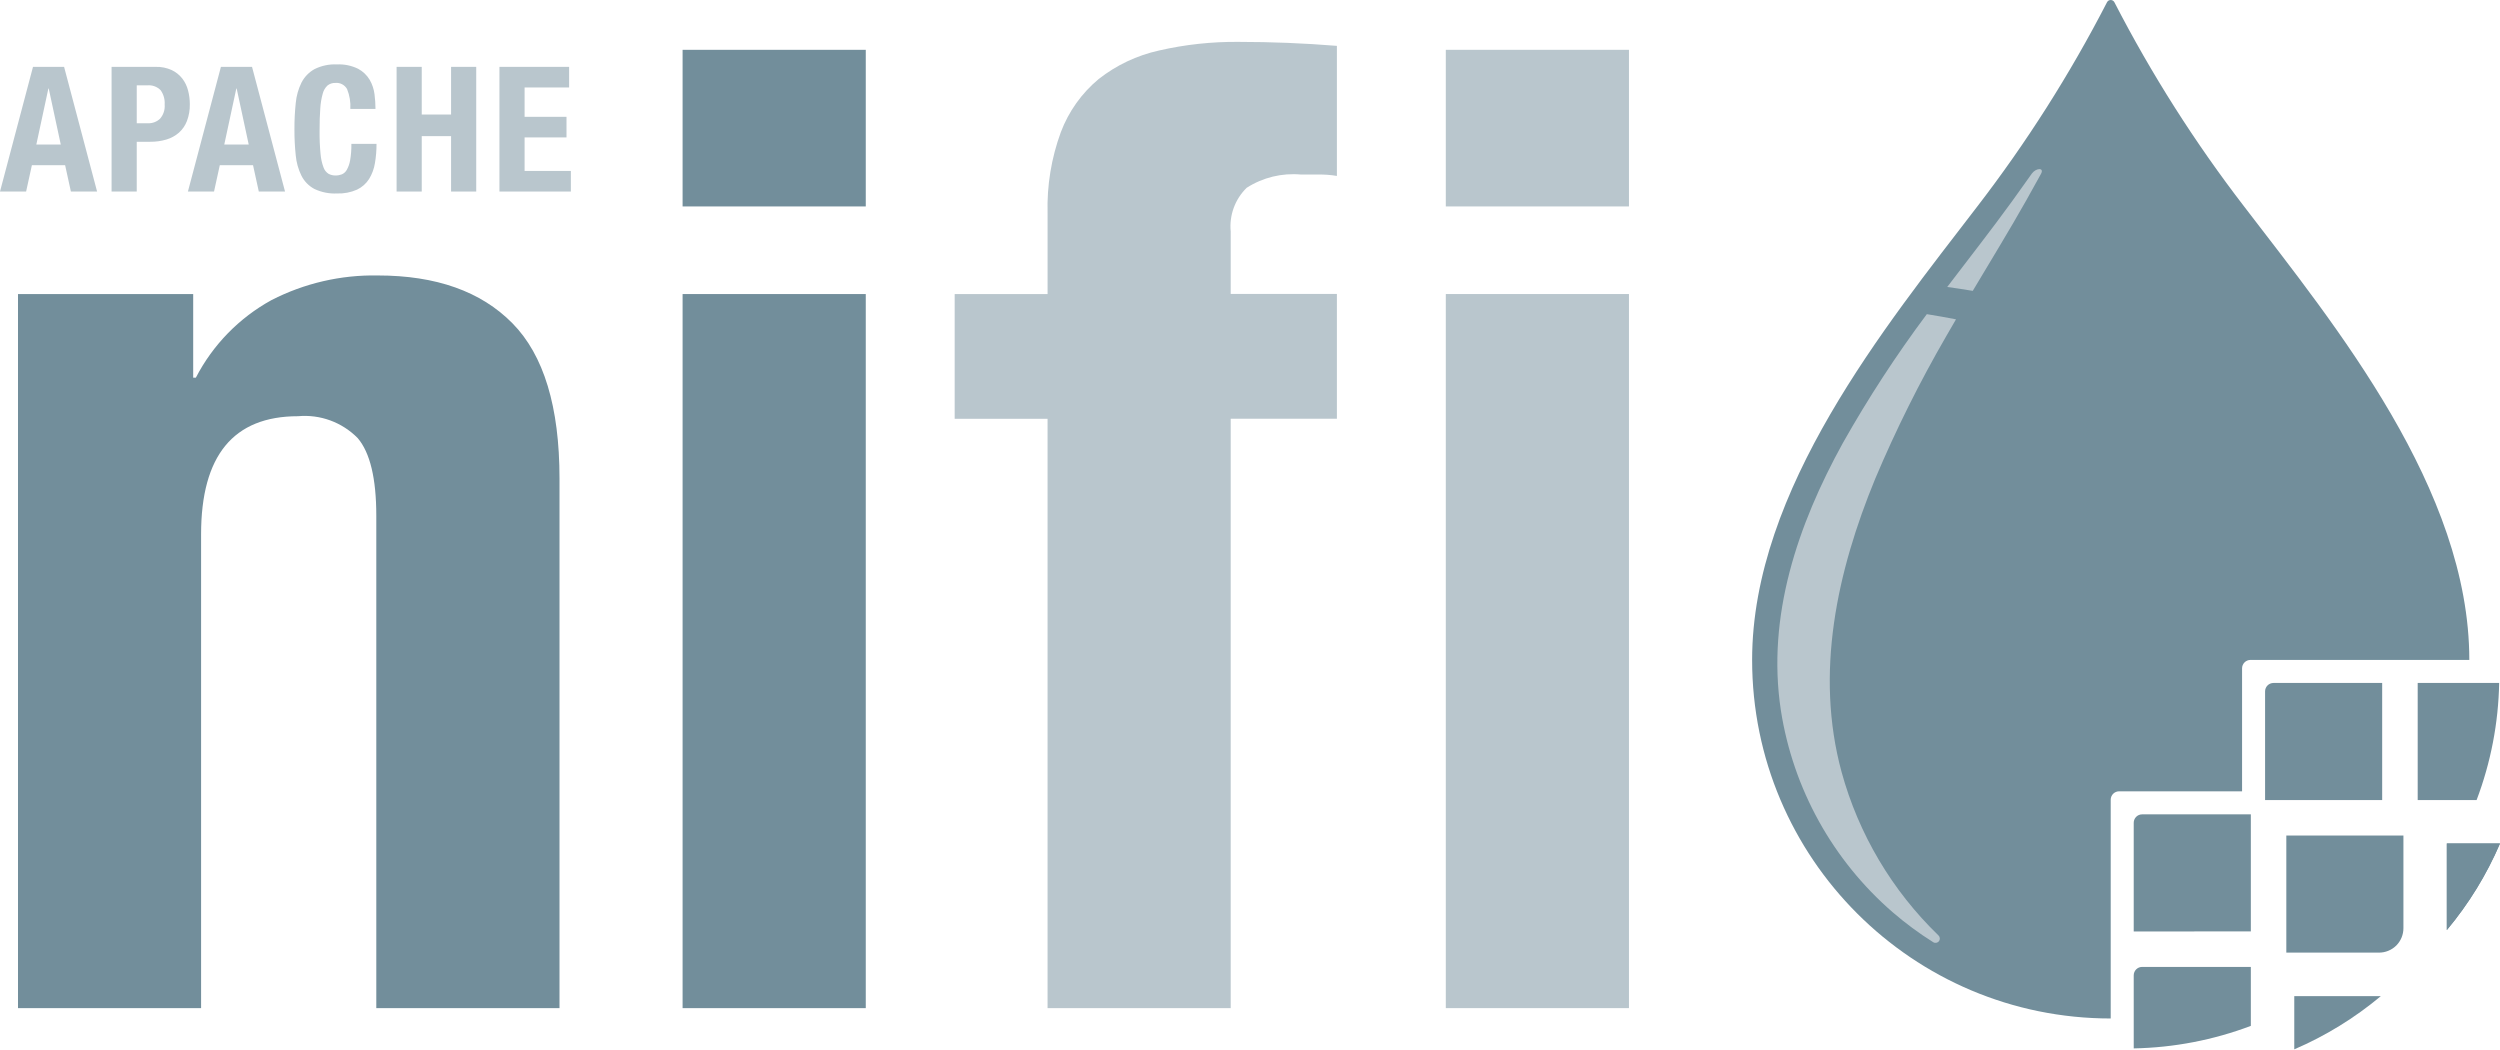
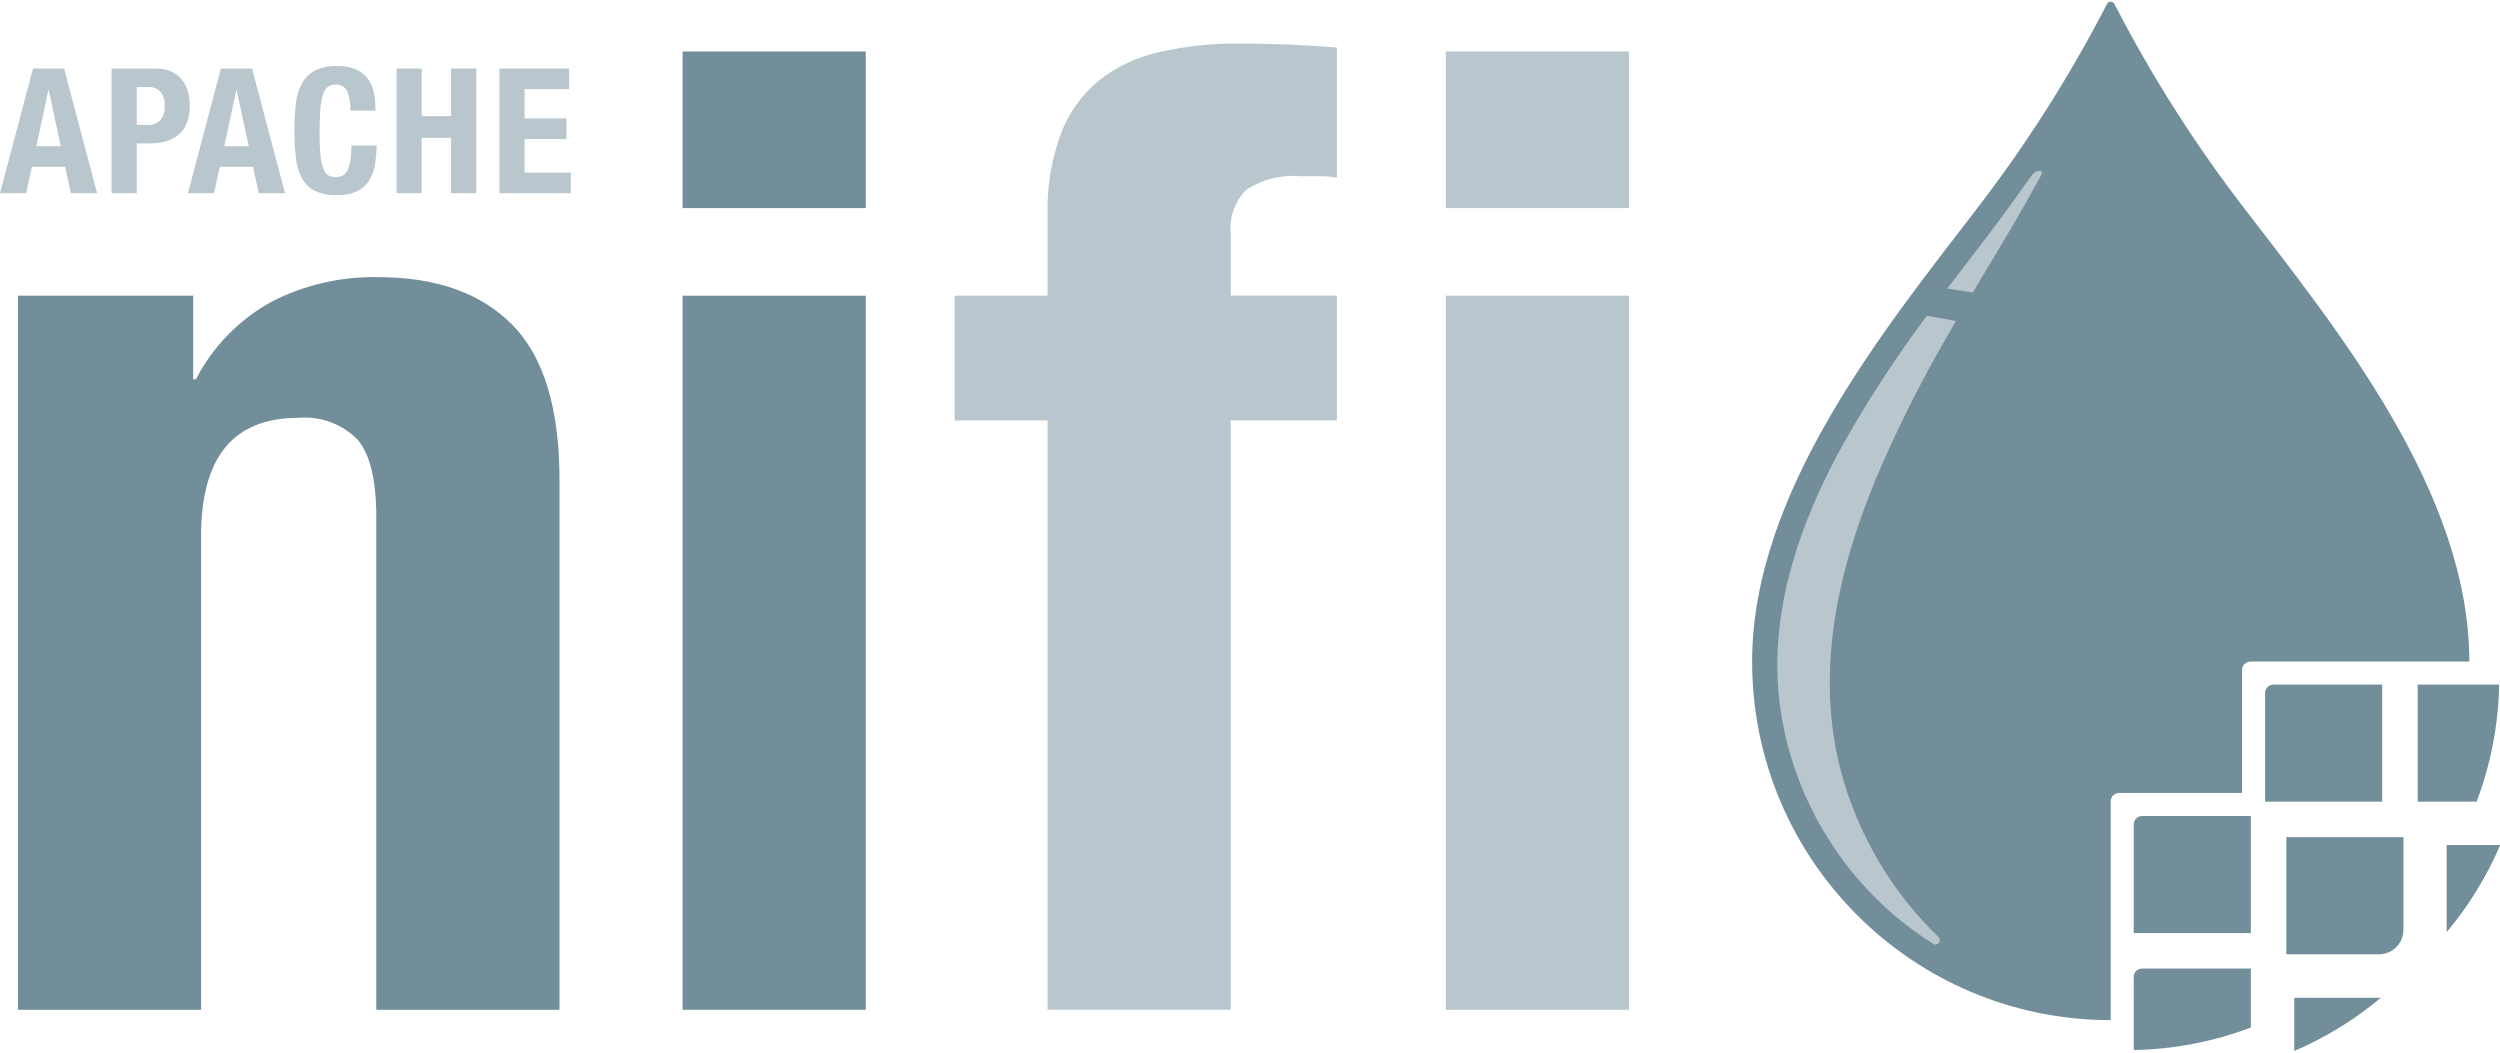
- <svg xmlns="http://www.w3.org/2000/svg" viewBox="1989 332.039 180.455 75.743" version="1.1" id="svg7618" width="180.455" height="75.743">
+ <svg xmlns="http://www.w3.org/2000/svg" viewBox="1989 332.039 180.455 75.743" version="1.1" id="svg7618" width="95" height="40">
  <defs id="defs7554">
    <style id="style7552">.a{fill:#728e9b;}.b{fill:#b9c6cd;}</style>
  </defs>
  <g transform="translate(1989,332.0382)" id="g7616">
    <g transform="translate(1.299)" id="g7584">
      <g transform="translate(0,3.597)" id="g7562">
        <path class="a" d="m 14.683,32.525 v 6.036 h 0.192 a 13.416,13.416 0 0 1 5.461,-5.6 A 16.158,16.158 0 0 1 28,31.183 q 6.323,0 9.724,3.449 3.401,3.449 3.4,11.209 V 84.068 H 27.9 V 48.524 q 0,-4.024 -1.341,-5.6 a 5.361,5.361 0 0 0 -4.312,-1.581 q -6.995,0 -6.994,8.527 v 34.2 H 2.037 V 32.525 Z" transform="translate(-2.037,-14.896)" id="path7556" style="fill:#728e9b" />
        <rect class="a" width="13.222" height="11.305" transform="translate(47.972)" id="rect7558" x="0" y="0" style="fill:#728e9b" />
        <rect class="a" width="13.222" height="51.544" transform="translate(47.972,17.629)" id="rect7560" x="0" y="0" style="fill:#728e9b" />
      </g>
      <g transform="translate(125.173)" id="g7582">
        <path class="a" d="M 224.222,73.517 A 25.882,25.882 0 0 1 198.34,47.634 c 0,-12.3 9.641,-24.1 16.236,-32.707 a 96.88,96.88 0 0 0 9.378,-14.759 0.3,0.3 0 0 1 0.538,0 96.853,96.853 0 0 0 9.379,14.76 c 6.593,8.607 16.237,20.4 16.237,32.707 h -15.795 a 0.608,0.608 0 0 0 -0.608,0.608 v 8.876 h -8.874 a 0.608,0.608 0 0 0 -0.608,0.608 v 15.79 z" transform="translate(-198.34)" id="path7564" style="fill:#728e9b" />
        <path class="a" d="m 249.991,100.636 v -8.451 h -7.846 a 0.608,0.608 0 0 0 -0.608,0.608 v 7.844 z" transform="translate(-213.993,-33.403)" id="path7566" style="fill:#728e9b" />
        <path class="a" d="m 241.538,115.337 a 25.24,25.24 0 0 0 8.453,-1.625 v -4.257 h -7.846 a 0.608,0.608 0 0 0 -0.608,0.608 z" transform="translate(-213.993,-39.661)" id="path7568" style="fill:#728e9b" />
        <path class="a" d="m 264.859,85.762 v -8.451 h -7.844 a 0.608,0.608 0 0 0 -0.608,0.608 v 7.843 h 8.451 z" transform="translate(-219.381,-28.013)" id="path7570" style="fill:#728e9b" />
        <path class="a" d="m 266.745,102.524 0.01,-0.01 a 1.774,1.774 0 0 0 0.508,-1.254 v -6.679 h -8.453 v 8.453 h 6.678 a 1.774,1.774 0 0 0 1.257,-0.51 z" transform="translate(-220.251,-34.271)" id="path7572" style="fill:#728e9b" />
        <path class="a" d="m 259.711,116.6 a 25.274,25.274 0 0 0 6.249,-3.841 h -6.249 z" transform="translate(-220.578,-40.856)" id="path7574" style="fill:#728e9b" />
        <path class="a" d="m 277.934,85.762 a 25.17,25.17 0 0 0 1.627,-8.451 h -5.88 v 8.451 z" transform="translate(-225.639,-28.013)" id="path7576" style="fill:#728e9b" />
        <path class="a" d="m 276.979,101.731 a 25.244,25.244 0 0 0 3.839,-6.25 h -3.839 z" transform="translate(-226.835,-34.597)" id="path7578" style="fill:#728e9b" />
        <path class="a" d="m 276.979,101.731 a 25.244,25.244 0 0 0 3.839,-6.25 h -3.839 z" transform="translate(-226.835,-34.597)" id="path7580" style="fill:#728e9b" />
      </g>
    </g>
    <g transform="translate(0,3.022)" id="g7614">
      <g transform="translate(0,1.629)" id="g7598">
        <path class="b" d="m 4.626,7.57 2.382,9 H 5.117 l -0.416,-1.9 h -2.4 l -0.416,1.9 H 0 l 2.382,-9 z M 4.387,13.179 3.517,9.133 H 3.492 l -0.87,4.046 z" transform="translate(0,-7.394)" id="path7586" style="fill:#b9c6cd" />
        <path class="b" d="m 15.808,7.57 a 2.617,2.617 0 0 1 1.166,0.233 2.125,2.125 0 0 1 0.763,0.612 2.382,2.382 0 0 1 0.416,0.863 3.914,3.914 0 0 1 0.126,0.99 3.237,3.237 0 0 1 -0.208,1.21 2.19,2.19 0 0 1 -0.58,0.844 2.425,2.425 0 0 1 -0.9,0.492 3.964,3.964 0 0 1 -1.173,0.163 h -0.971 v 3.593 h -1.816 v -9 z m -0.555,4.071 a 1.2,1.2 0 0 0 0.876,-0.328 1.377,1.377 0 0 0 0.334,-1.021 1.6,1.6 0 0 0 -0.289,-1.034 1.189,1.189 0 0 0 -0.97,-0.353 h -0.756 v 2.735 z" transform="translate(-4.577,-7.394)" id="path7588" style="fill:#b9c6cd" />
        <path class="b" d="m 25.9,7.57 2.382,9 h -1.893 l -0.416,-1.9 h -2.4 l -0.416,1.9 h -1.885 l 2.382,-9 z m -0.239,5.609 -0.87,-4.046 h -0.025 l -0.87,4.046 z" transform="translate(-7.708,-7.394)" id="path7590" style="fill:#b9c6cd" />
        <path class="b" d="M 37.132,9.078 A 0.872,0.872 0 0 0 36.281,8.63 0.851,0.851 0 0 0 35.72,8.813 1.212,1.212 0 0 0 35.373,9.405 5.052,5.052 0 0 0 35.196,10.476 q -0.051,0.662 -0.05,1.62 a 15.647,15.647 0 0 0 0.069,1.652 3.643,3.643 0 0 0 0.214,0.977 0.9,0.9 0 0 0 0.365,0.466 1.053,1.053 0 0 0 0.511,0.12 1.221,1.221 0 0 0 0.448,-0.082 0.76,0.76 0 0 0 0.359,-0.328 2.143,2.143 0 0 0 0.24,-0.693 6.334,6.334 0 0 0 0.089,-1.178 h 1.815 a 8.1,8.1 0 0 1 -0.114,1.386 3.144,3.144 0 0 1 -0.422,1.147 2.1,2.1 0 0 1 -0.87,0.769 3.294,3.294 0 0 1 -1.456,0.277 3.424,3.424 0 0 1 -1.626,-0.328 2.21,2.21 0 0 1 -0.927,-0.946 4.163,4.163 0 0 1 -0.416,-1.475 17.308,17.308 0 0 1 -0.094,-1.891 17.362,17.362 0 0 1 0.094,-1.884 4.18,4.18 0 0 1 0.416,-1.481 2.324,2.324 0 0 1 0.927,-0.964 3.272,3.272 0 0 1 1.626,-0.347 3.143,3.143 0 0 1 1.532,0.315 2.145,2.145 0 0 1 0.839,0.8 2.776,2.776 0 0 1 0.347,1.046 8.668,8.668 0 0 1 0.07,1.052 H 37.366 A 3.279,3.279 0 0 0 37.132,9.078 Z" transform="translate(-12.078,-7.294)" id="path7592" style="fill:#b9c6cd" />
        <path class="b" d="m 46.709,7.57 v 3.441 h 2.118 V 7.57 h 1.815 v 9 h -1.815 v -4 h -2.118 v 4 h -1.815 v -9 z" transform="translate(-16.267,-7.394)" id="path7594" style="fill:#b9c6cd" />
        <path class="b" d="m 61.567,9.058 h -3.215 v 2.118 h 3.025 v 1.487 h -3.025 v 2.42 h 3.34 v 1.487 h -5.155 v -9 h 5.029 v 1.488 z" transform="translate(-20.486,-7.394)" id="path7596" style="fill:#b9c6cd" />
      </g>
      <g transform="translate(68.91)" id="g7606">
        <path class="b" d="m 108.068,31.949 v -9.006 h 6.706 V 17.1 a 15.765,15.765 0 0 1 0.958,-5.844 9.221,9.221 0 0 1 2.73,-3.832 10.847,10.847 0 0 1 4.359,-2.06 24.587,24.587 0 0 1 5.748,-0.622 q 3.543,0 7.089,0.287 v 9.389 a 7.3,7.3 0 0 0 -1.341,-0.1 h -1.246 a 6.212,6.212 0 0 0 -3.928,0.958 3.9,3.9 0 0 0 -1.15,3.161 v 4.5 h 7.665 v 9.007 h -7.665 v 42.542 h -13.22 V 31.949 Z" transform="translate(-108.068,-4.74)" id="path7600" style="fill:#b9c6cd" />
        <rect class="b" width="13.221" height="11.305" transform="translate(35.451,0.575)" id="rect7602" x="0" y="0" style="fill:#b9c6cd" />
        <rect class="b" width="13.221" height="51.544" transform="translate(35.451,18.203)" id="rect7604" x="0" y="0" style="fill:#b9c6cd" />
      </g>
      <g transform="translate(128.296,9.186)" id="g7612">
        <path class="b" d="m 226.53,19.472 c -0.478,0.667 -0.948,1.339 -1.428,2 -1.516,2.092 -3.113,4.123 -4.676,6.18 q 0.918,0.127 1.843,0.282 c 1.3,-2.183 2.632,-4.352 3.881,-6.567 0.35,-0.62 0.693,-1.246 1.039,-1.87 0.274,-0.489 -0.362,-0.44 -0.659,-0.025 z" transform="translate(-208.167,-19.146)" id="path7608" style="fill:#b9c6cd" />
        <path class="b" d="m 213.392,37.147 c 0.23,-0.4 0.468,-0.8 0.7,-1.207 -0.7,-0.136 -1.4,-0.262 -2.1,-0.374 h -0.007 a 86.66,86.66 0 0 0 -6.06,9.3 c -3.254,5.9 -5.511,12.495 -4.474,19.3 a 24.215,24.215 0 0 0 8.069,14.569 23.849,23.849 0 0 0 2.93,2.165 0.311,0.311 0 0 0 0.381,-0.487 25.957,25.957 0 0 1 -7,-11.805 c -1.937,-7.144 -0.327,-14.465 2.431,-21.165 a 91.737,91.737 0 0 1 5.13,-10.296 z" transform="translate(-201.2,-25.096)" id="path7610" style="fill:#b9c6cd" />
      </g>
    </g>
  </g>
</svg>
